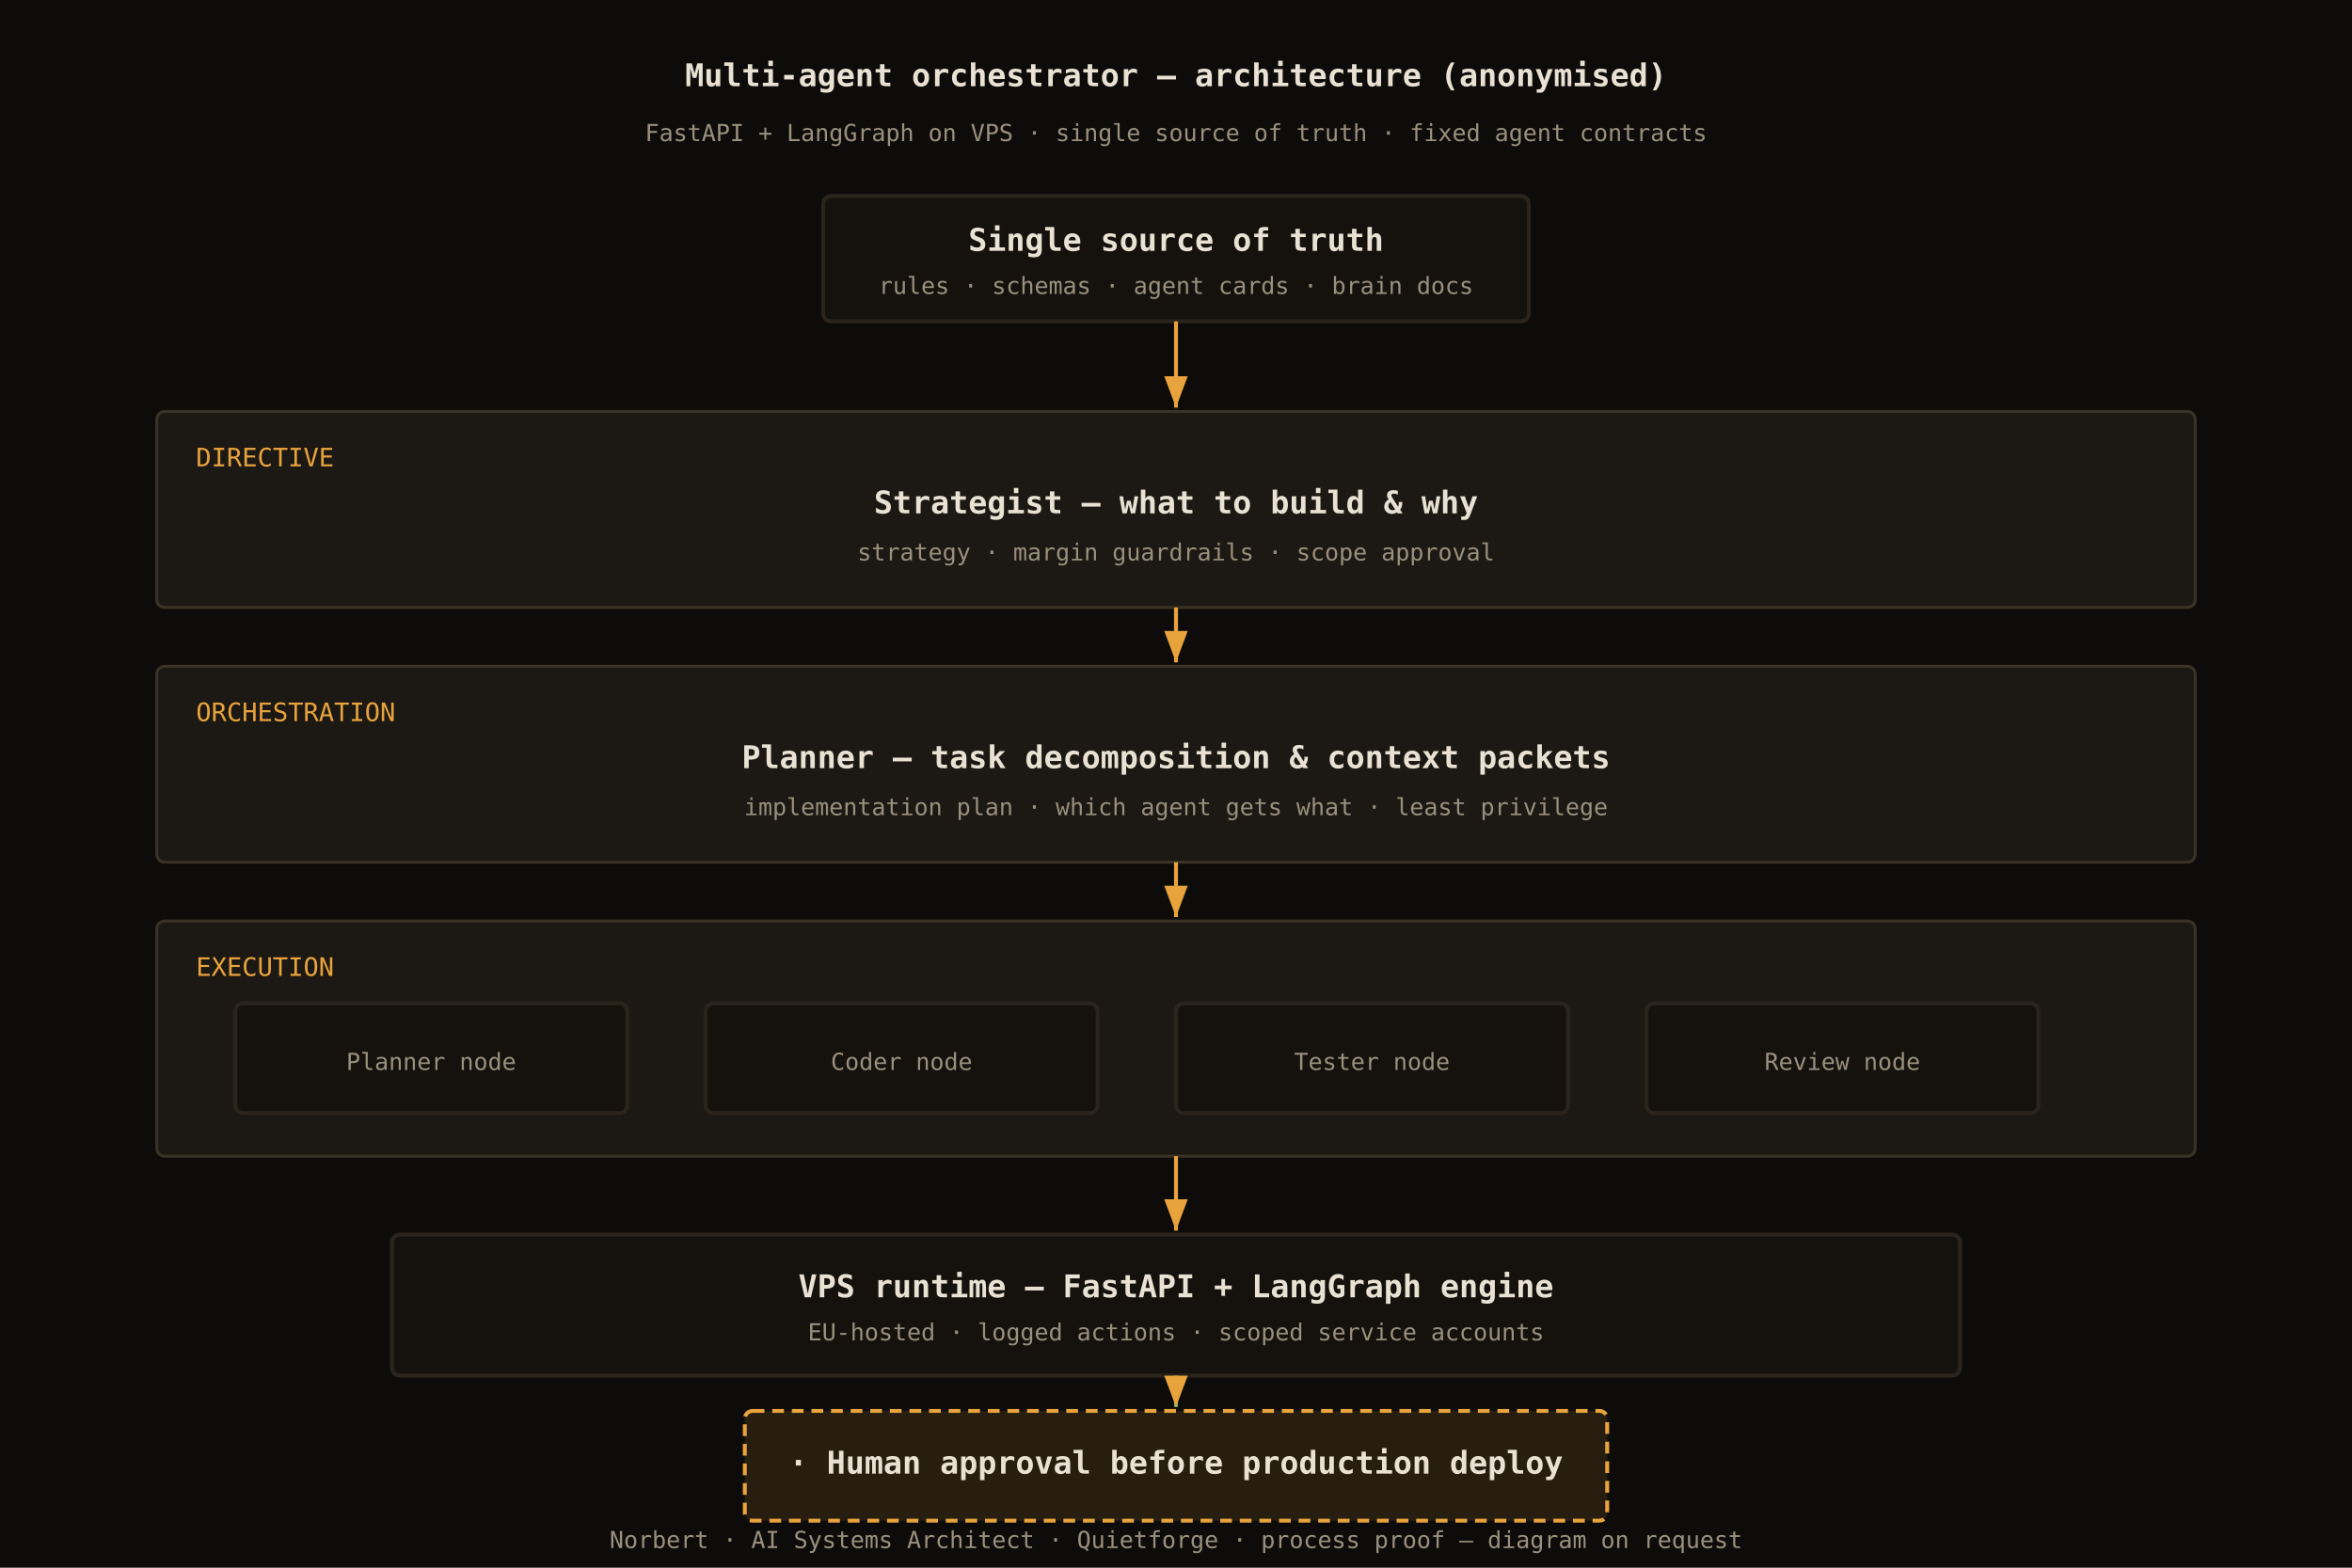
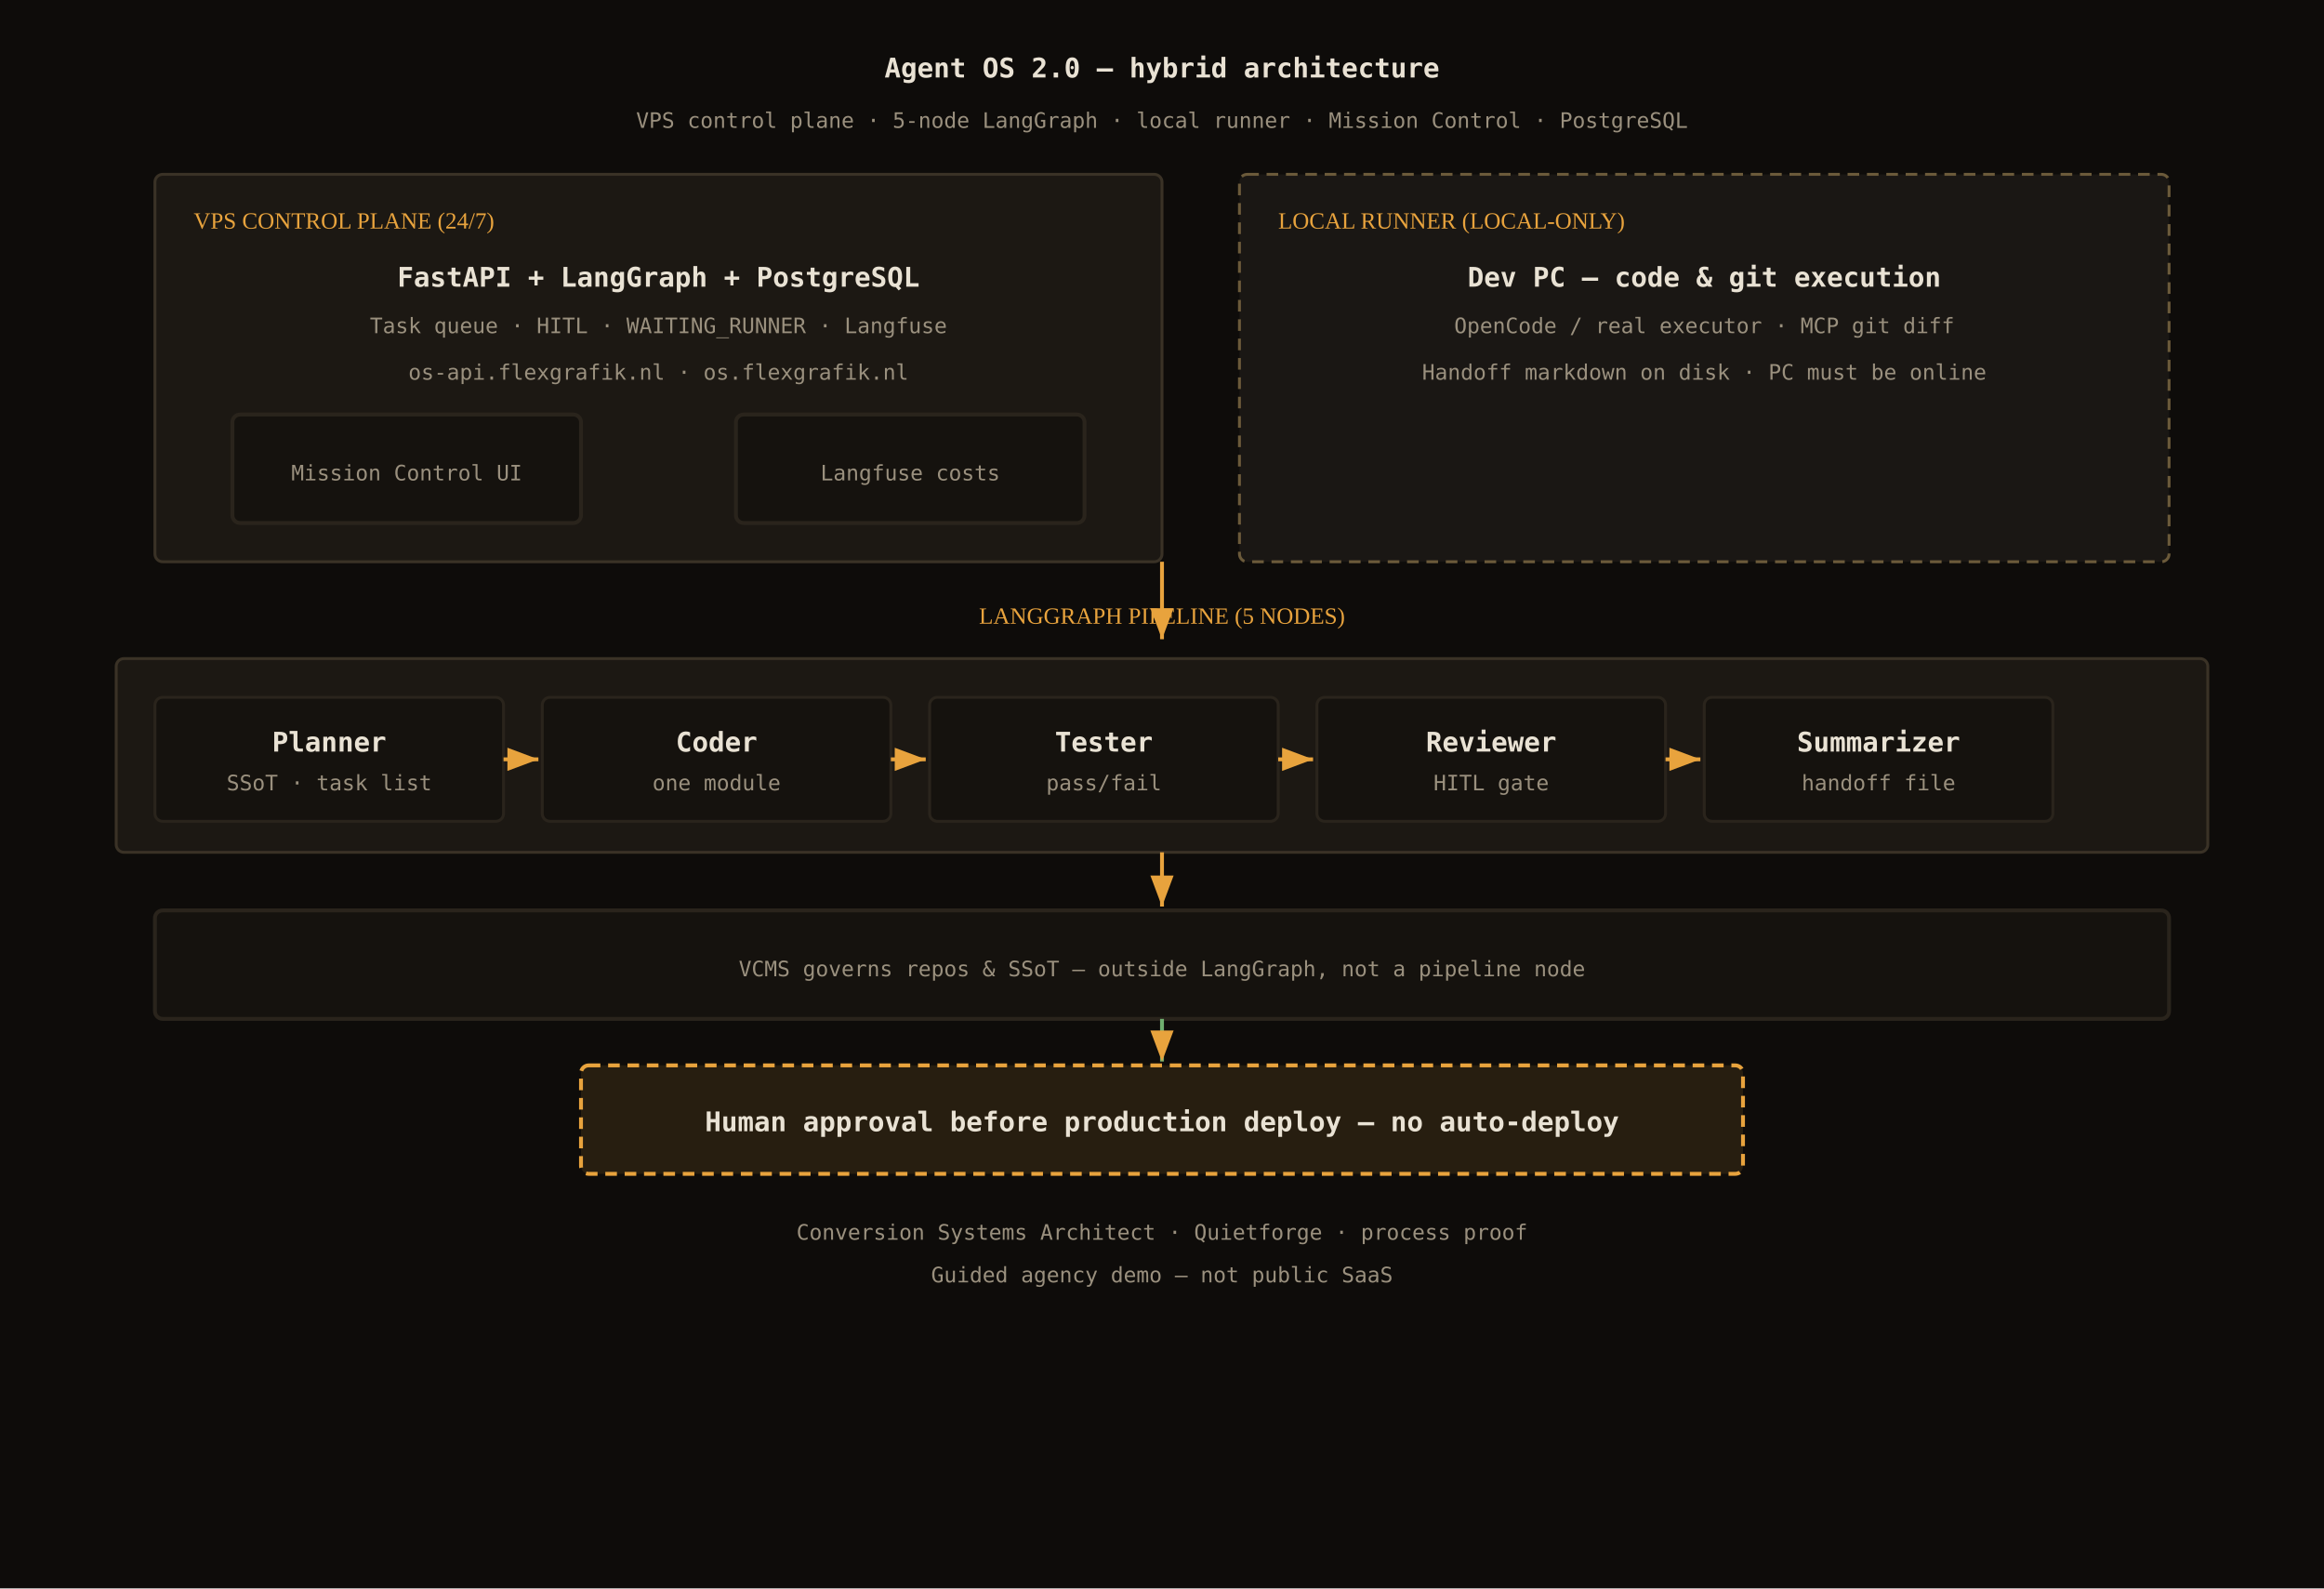
- <svg xmlns="http://www.w3.org/2000/svg" width="1200" height="800" viewBox="0 0 1200 800" role="img" aria-labelledby="title desc">
+ <svg xmlns="http://www.w3.org/2000/svg" width="1200" height="820" viewBox="0 0 1200 820" role="img" aria-labelledby="title desc">
  <defs>
    <marker id="arrow" markerWidth="10" markerHeight="10" refX="8" refY="3" orient="auto">
      <path d="M0,0 L8,3 L0,6 Z" fill="#e8a33d" />
    </marker>
    <style>
      .bg { fill: #0e0c0a; }
      .box { fill: #15120e; stroke: #2a241c; stroke-width: 2; }
-       .layer { fill: #1c1813; stroke: #3a3226; stroke-width: 1.5; }
-       .text { fill: #e9e2d4; font-family: 'JetBrains Mono', Consolas, monospace; font-size: 16px; font-weight: 700; }
-       .sub { fill: #9a907e; font-family: 'JetBrains Mono', Consolas, monospace; font-size: 12px; }
+       .vps { fill: #1c1813; stroke: #3a3226; stroke-width: 1.5; }
+       .local { fill: #1a1714; stroke: #6b5a3a; stroke-width: 1.5; stroke-dasharray: 6 4; }
+       .text { fill: #e9e2d4; font-family: 'JetBrains Mono', Consolas, monospace; font-size: 14px; font-weight: 700; }
+       .sub { fill: #9a907e; font-family: 'JetBrains Mono', Consolas, monospace; font-size: 11px; }
      .accent { fill: #e8a33d; }
      .gate { fill: #e8a33d; fill-opacity: 0.12; stroke: #e8a33d; stroke-width: 2; stroke-dasharray: 6 4; }
+       .node { fill: #15120e; stroke: #2a241c; stroke-width: 1.5; }
    </style>
  </defs>
-   <rect class="bg" width="1200" height="800" />
-   <text x="600" y="44" class="text" text-anchor="middle" font-size="20">Multi-agent orchestrator  —  architecture (anonymised)</text>
-   <text x="600" y="72" class="sub" text-anchor="middle">FastAPI + LangGraph on VPS · single source of truth · fixed agent contracts</text>
-   <rect x="420" y="100" width="360" height="64" rx="4" class="box" />
-   <text x="600" y="128" class="text" text-anchor="middle" font-size="15">Single source of truth</text>
-   <text x="600" y="150" class="sub" text-anchor="middle">rules · schemas · agent cards · brain docs</text>
-   <rect x="80" y="210" width="1040" height="100" rx="4" class="layer" />
-   <text x="100" y="238" class="accent" font-family="JetBrains Mono, monospace" font-size="13">DIRECTIVE</text>
-   <text x="600" y="262" class="text" text-anchor="middle" font-size="15">Strategist  —  what to build &amp; why</text>
-   <text x="600" y="286" class="sub" text-anchor="middle">strategy · margin guardrails · scope approval</text>
-   <rect x="80" y="340" width="1040" height="100" rx="4" class="layer" />
-   <text x="100" y="368" class="accent" font-family="JetBrains Mono, monospace" font-size="13">ORCHESTRATION</text>
-   <text x="600" y="392" class="text" text-anchor="middle" font-size="15">Planner  —  task decomposition &amp; context packets</text>
-   <text x="600" y="416" class="sub" text-anchor="middle">implementation plan · which agent gets what · least privilege</text>
-   <rect x="80" y="470" width="1040" height="120" rx="4" class="layer" />
-   <text x="100" y="498" class="accent" font-family="JetBrains Mono, monospace" font-size="13">EXECUTION</text>
-   <rect x="120" y="512" width="200" height="56" rx="4" class="box" />
-   <text x="220" y="546" class="sub" text-anchor="middle">Planner node</text>
-   <rect x="360" y="512" width="200" height="56" rx="4" class="box" />
-   <text x="460" y="546" class="sub" text-anchor="middle">Coder node</text>
-   <rect x="600" y="512" width="200" height="56" rx="4" class="box" />
-   <text x="700" y="546" class="sub" text-anchor="middle">Tester node</text>
-   <rect x="840" y="512" width="200" height="56" rx="4" class="box" />
-   <text x="940" y="546" class="sub" text-anchor="middle">Review node</text>
-   <rect x="200" y="630" width="800" height="72" rx="4" class="box" />
-   <text x="600" y="662" class="text" text-anchor="middle" font-size="15">VPS runtime  —  FastAPI + LangGraph engine</text>
-   <text x="600" y="684" class="sub" text-anchor="middle">EU-hosted · logged actions · scoped service accounts</text>
-   <rect x="380" y="720" width="440" height="56" rx="4" class="gate" />
-   <text x="600" y="752" class="text" text-anchor="middle" font-size="14" fill="#e8a33d">· Human approval before production deploy</text>
-   <line x1="600" y1="164" x2="600" y2="208" stroke="#e8a33d" stroke-width="2" marker-end="url(#arrow)" />
-   <line x1="600" y1="310" x2="600" y2="338" stroke="#e8a33d" stroke-width="2" marker-end="url(#arrow)" />
+   <rect class="bg" width="1200" height="820" />
+   <text x="600" y="40" class="text" text-anchor="middle" font-size="20">Agent OS 2.0  —  hybrid architecture</text>
+   <text x="600" y="66" class="sub" text-anchor="middle">VPS control plane · 5-node LangGraph · local runner · Mission Control · PostgreSQL</text>
+   <rect x="80" y="90" width="520" height="200" rx="4" class="vps" />
+   <text x="100" y="118" class="accent" font-size="12">VPS CONTROL PLANE (24/7)</text>
+   <text x="340" y="148" class="text" text-anchor="middle" font-size="14">FastAPI + LangGraph + PostgreSQL</text>
+   <text x="340" y="172" class="sub" text-anchor="middle">Task queue · HITL · WAITING_RUNNER · Langfuse</text>
+   <text x="340" y="196" class="sub" text-anchor="middle">os-api.flexgrafik.nl · os.flexgrafik.nl</text>
+   <rect x="120" y="214" width="180" height="56" rx="4" class="box" />
+   <text x="210" y="248" class="sub" text-anchor="middle">Mission Control UI</text>
+   <rect x="380" y="214" width="180" height="56" rx="4" class="box" />
+   <text x="470" y="248" class="sub" text-anchor="middle">Langfuse costs</text>
+   <rect x="640" y="90" width="480" height="200" rx="4" class="local" />
+   <text x="660" y="118" class="accent" font-size="12">LOCAL RUNNER (LOCAL-ONLY)</text>
+   <text x="880" y="148" class="text" text-anchor="middle" font-size="14">Dev PC — code &amp; git execution</text>
+   <text x="880" y="172" class="sub" text-anchor="middle">OpenCode / real executor · MCP git diff</text>
+   <text x="880" y="196" class="sub" text-anchor="middle">Handoff markdown on disk · PC must be online</text>
+   <line x1="600" y1="290" x2="600" y2="330" stroke="#e8a33d" stroke-width="2" marker-end="url(#arrow)" />
+   <text x="600" y="322" class="accent" text-anchor="middle" font-size="12">LANGGRAPH PIPELINE (5 NODES)</text>
+   <rect x="60" y="340" width="1080" height="100" rx="4" class="vps" />
+   <rect x="80" y="360" width="180" height="64" rx="4" class="node" />
+   <text x="170" y="388" class="text" text-anchor="middle" font-size="12">Planner</text>
+   <text x="170" y="408" class="sub" text-anchor="middle">SSoT · task list</text>
+   <rect x="280" y="360" width="180" height="64" rx="4" class="node" />
+   <text x="370" y="388" class="text" text-anchor="middle" font-size="12">Coder</text>
+   <text x="370" y="408" class="sub" text-anchor="middle">one module</text>
+   <rect x="480" y="360" width="180" height="64" rx="4" class="node" />
+   <text x="570" y="388" class="text" text-anchor="middle" font-size="12">Tester</text>
+   <text x="570" y="408" class="sub" text-anchor="middle">pass/fail</text>
+   <rect x="680" y="360" width="180" height="64" rx="4" class="node" />
+   <text x="770" y="388" class="text" text-anchor="middle" font-size="12">Reviewer</text>
+   <text x="770" y="408" class="sub" text-anchor="middle">HITL gate</text>
+   <rect x="880" y="360" width="180" height="64" rx="4" class="node" />
+   <text x="970" y="388" class="text" text-anchor="middle" font-size="12">Summarizer</text>
+   <text x="970" y="408" class="sub" text-anchor="middle">handoff file</text>
+   <line x1="260" y1="392" x2="278" y2="392" stroke="#e8a33d" stroke-width="2" marker-end="url(#arrow)" />
+   <line x1="460" y1="392" x2="478" y2="392" stroke="#e8a33d" stroke-width="2" marker-end="url(#arrow)" />
+   <line x1="660" y1="392" x2="678" y2="392" stroke="#e8a33d" stroke-width="2" marker-end="url(#arrow)" />
+   <line x1="860" y1="392" x2="878" y2="392" stroke="#e8a33d" stroke-width="2" marker-end="url(#arrow)" />
+   <rect x="80" y="470" width="1040" height="56" rx="4" class="box" />
+   <text x="600" y="504" class="sub" text-anchor="middle">VCMS governs repos &amp; SSoT — outside LangGraph, not a pipeline node</text>
+   <rect x="300" y="550" width="600" height="56" rx="4" class="gate" />
+   <text x="600" y="584" class="text" text-anchor="middle" font-size="13" fill="#e8a33d">Human approval before production deploy — no auto-deploy</text>
  <line x1="600" y1="440" x2="600" y2="468" stroke="#e8a33d" stroke-width="2" marker-end="url(#arrow)" />
-   <line x1="600" y1="590" x2="600" y2="628" stroke="#e8a33d" stroke-width="2" marker-end="url(#arrow)" />
-   <line x1="600" y1="702" x2="600" y2="718" stroke="#6fae6f" stroke-width="2" marker-end="url(#arrow)" />
-   <text x="600" y="790" class="sub" text-anchor="middle">Norbert · AI Systems Architect · Quietforge · process proof  —  diagram on request</text>
+   <line x1="600" y1="526" x2="600" y2="548" stroke="#6fae6f" stroke-width="2" marker-end="url(#arrow)" />
+   <text x="600" y="640" class="sub" text-anchor="middle">Conversion Systems Architect · Quietforge · process proof</text>
+   <text x="600" y="662" class="sub" text-anchor="middle">Guided agency demo — not public SaaS</text>
</svg>
